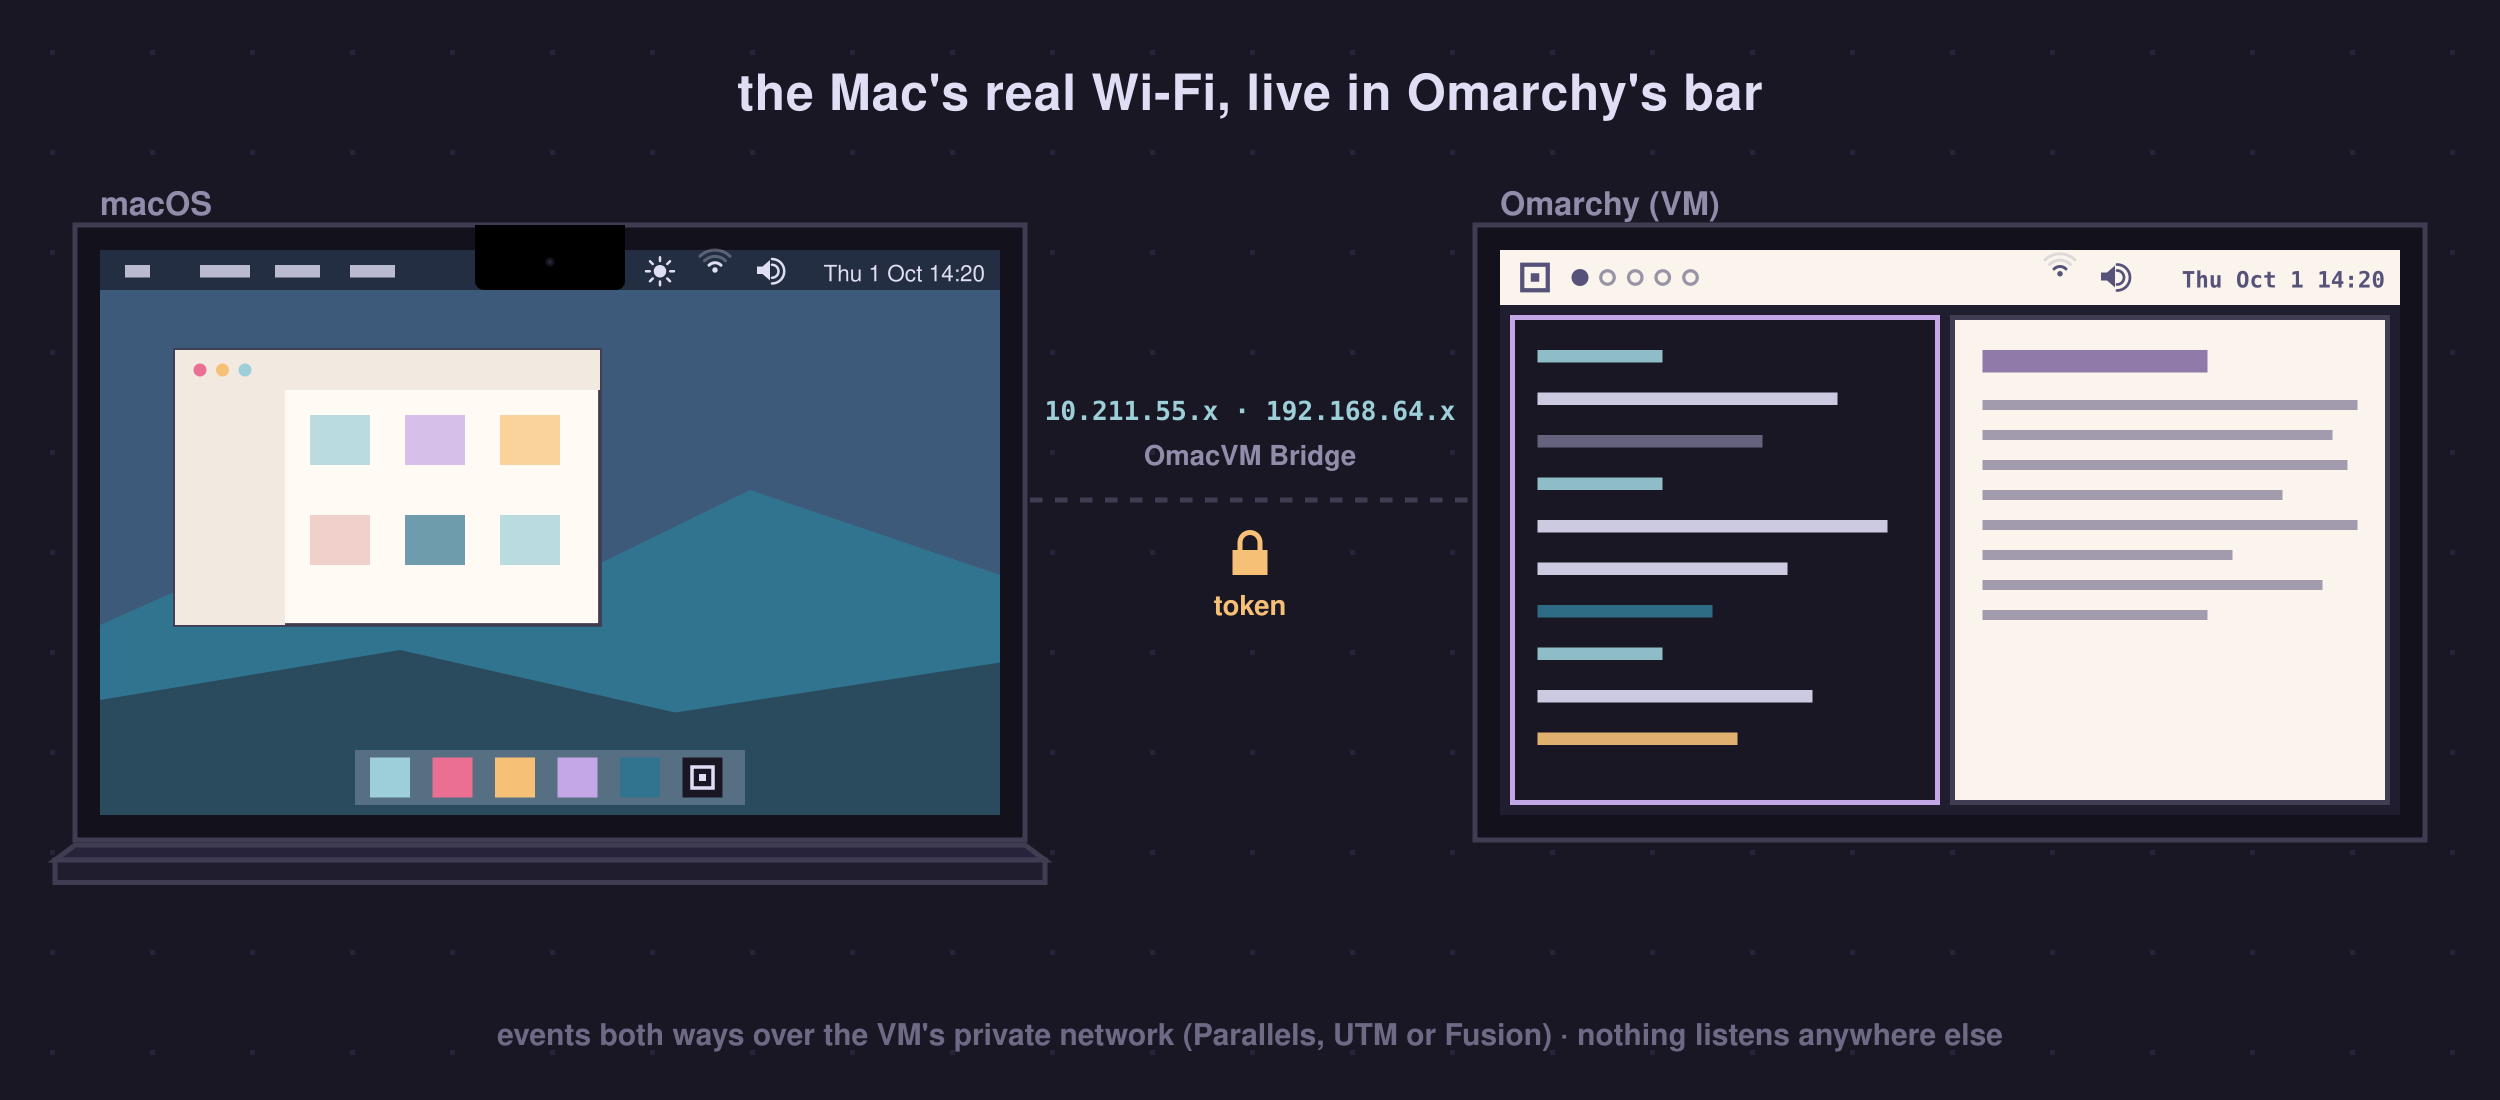
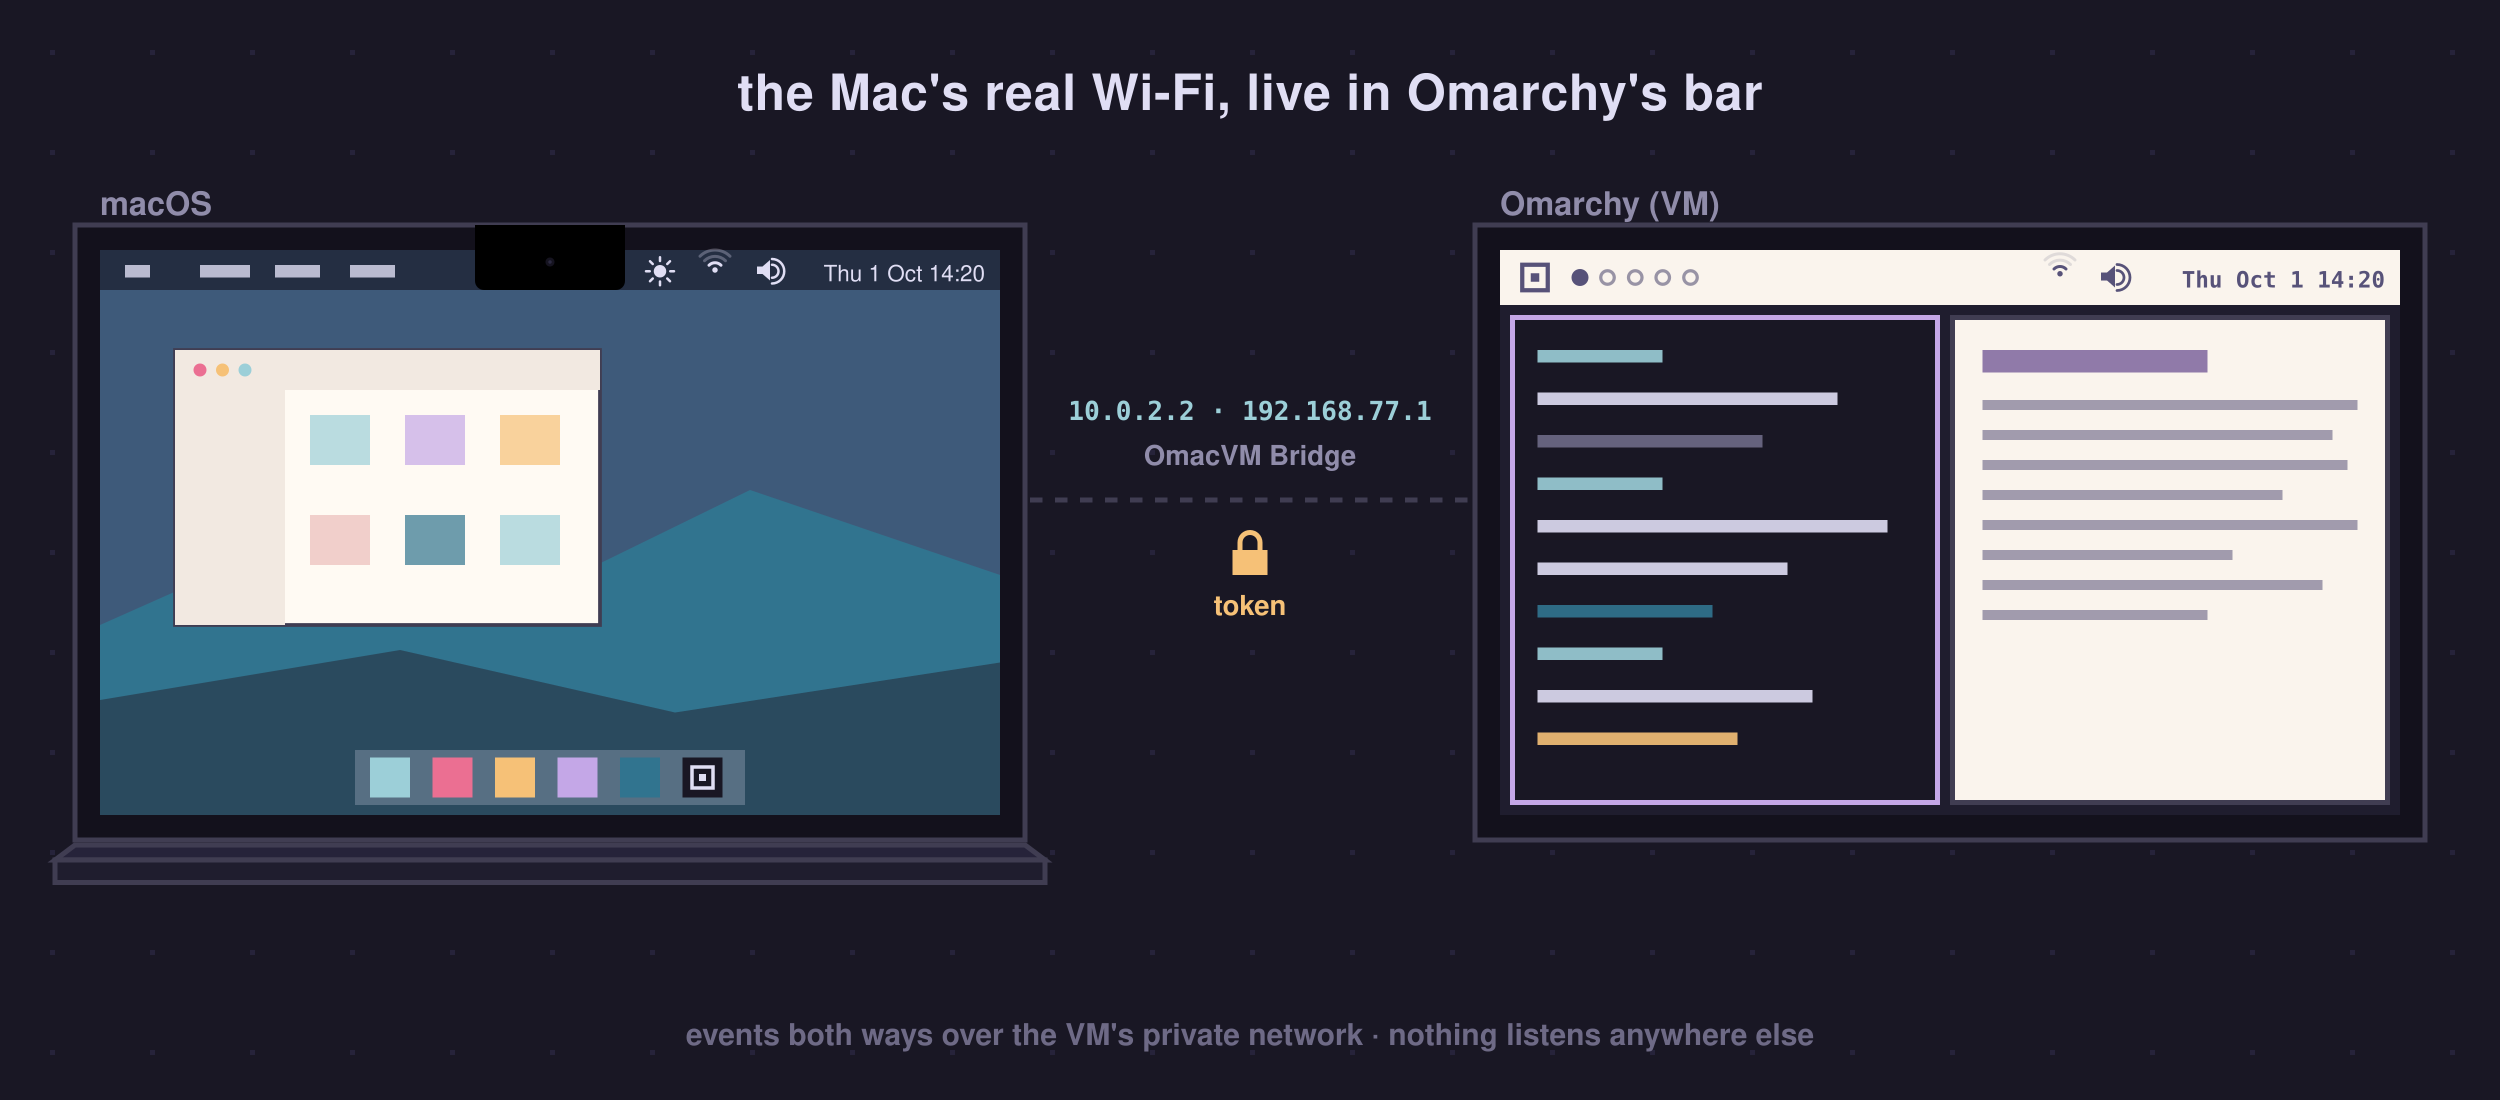
<svg xmlns="http://www.w3.org/2000/svg" viewBox="0 0 1000 440" width="1000" height="440" role="img" aria-labelledby="t d">
  <defs>
    <pattern id="dots" width="40" height="40" patternUnits="userSpaceOnUse">
      <rect x="20" y="20" width="2" height="2" fill="#26233a" />
    </pattern>
  </defs>
  <rect width="1000" height="440" fill="#191724" />
  <rect width="1000" height="440" fill="url(#dots)" />
  <g opacity="1">
    <animate attributeName="opacity" dur="15s" repeatCount="indefinite" keyTimes="0;0.307;0.327;1" values="1;1;0;0" />
    <text x="500" y="44" font-family="-apple-system, BlinkMacSystemFont, 'Segoe UI', Helvetica, Arial, sans-serif" font-size="20" font-weight="600" fill="#e0def4" text-anchor="middle" letter-spacing="0.3">the Mac's real Wi-Fi, live in Omarchy's bar</text>
  </g>
  <g opacity="0">
    <animate attributeName="opacity" dur="15s" repeatCount="indefinite" keyTimes="0;0.313;0.333;0.64;0.66;1" values="0;0;1;1;0;0" />
    <text x="500" y="44" font-family="-apple-system, BlinkMacSystemFont, 'Segoe UI', Helvetica, Arial, sans-serif" font-size="20" font-weight="600" fill="#e0def4" text-anchor="middle" letter-spacing="0.3">AirPods connect, Omarchy's audio follows</text>
  </g>
  <g opacity="0">
    <animate attributeName="opacity" dur="15s" repeatCount="indefinite" keyTimes="0;0.647;0.667;0.973;0.993;1" values="0;0;1;1;0;0" />
    <text x="500" y="44" font-family="-apple-system, BlinkMacSystemFont, 'Segoe UI', Helvetica, Arial, sans-serif" font-size="20" font-weight="600" fill="#e0def4" text-anchor="middle" letter-spacing="0.3">Omarchy's nightlight switches the Mac's Night Shift</text>
  </g>
  <text x="40" y="86" font-family="-apple-system, BlinkMacSystemFont, 'Segoe UI', Helvetica, Arial, sans-serif" font-size="13" font-weight="600" fill="#908caa" text-anchor="start">macOS</text>
  <rect x="30" y="90" width="380" height="246" fill="#13111c" stroke="#403d52" stroke-width="2" />
  <polygon points="30,338 410,338 418,344 22,344" fill="#26233a" stroke="#403d52" stroke-width="2" />
  <rect x="22" y="344" width="396" height="9" fill="#1f1d2e" stroke="#403d52" stroke-width="2" />
  <rect x="40" y="100" width="360" height="226" fill="#3e5a7a" />
  <polygon points="40,250 130,210 210,240 300,196 400,230 400,326 40,326" fill="#31748f" />
  <polygon points="40,280 160,260 270,285 400,265 400,326 40,326" fill="#2a4a5e" />
  <rect x="70" y="140" width="170" height="110" fill="#fffaf3" stroke="#403d52" stroke-width="1.5" />
  <rect x="70" y="140" width="170" height="16" fill="#f2e9e1" />
  <circle cx="80" cy="148" r="2.6" fill="#eb6f92" />
  <circle cx="89" cy="148" r="2.6" fill="#f6c177" />
  <circle cx="98" cy="148" r="2.6" fill="#9ccfd8" />
  <rect x="70" y="156" width="44" height="94" fill="#f2e9e1" />
  <rect x="124" y="166" width="24" height="20" fill="#9ccfd8" opacity="0.7" />
  <rect x="162" y="166" width="24" height="20" fill="#c4a7e7" opacity="0.7" />
  <rect x="200" y="166" width="24" height="20" fill="#f6c177" opacity="0.7" />
  <rect x="124" y="206" width="24" height="20" fill="#ebbcba" opacity="0.7" />
  <rect x="162" y="206" width="24" height="20" fill="#31748f" opacity="0.7" />
  <rect x="200" y="206" width="24" height="20" fill="#9ccfd8" opacity="0.7" />
  <rect x="142.0" y="300" width="156" height="22" fill="#e0def4" opacity="0.25" />
  <rect x="148.0" y="303" width="16" height="16" fill="#9ccfd8" />
  <rect x="173.0" y="303" width="16" height="16" fill="#eb6f92" />
  <rect x="198.0" y="303" width="16" height="16" fill="#f6c177" />
  <rect x="223.0" y="303" width="16" height="16" fill="#c4a7e7" />
  <rect x="248.0" y="303" width="16" height="16" fill="#31748f" />
  <rect x="273.0" y="303" width="16" height="16" fill="#191724" />
  <rect x="276.8" y="306.8" width="8.4" height="8.4" fill="none" stroke="#e0def4" stroke-width="1.4" />
  <rect x="279.6" y="309.6" width="2.8" height="2.8" fill="#e0def4" />
  <rect x="40" y="100" width="360" height="16" fill="#13111c" opacity="0.6" />
  <rect x="50" y="106" width="10" height="5" fill="#e0def4" opacity="0.8" />
  <rect x="80" y="106" width="20" height="5" fill="#e0def4" opacity="0.8" />
  <rect x="110" y="106" width="18" height="5" fill="#e0def4" opacity="0.8" />
  <rect x="140" y="106" width="18" height="5" fill="#e0def4" opacity="0.8" />
  <circle cx="264" cy="108.5" r="2.5" fill="#e0def4" />
  <path d="M268.1 108.5L269.6 108.5M266.9 111.4L268.0 112.5M264.0 112.6L264.0 114.1M261.1 111.4L260.0 112.5M259.9 108.5L258.4 108.5M261.1 105.6L260.0 104.5M264.0 104.4L264.0 102.9M266.9 105.6L268.0 104.5" stroke="#e0def4" stroke-width="1.0" stroke-linecap="round" />
  <text x="394" y="112.5" font-family="-apple-system, BlinkMacSystemFont, 'Segoe UI', Helvetica, Arial, sans-serif" font-size="9" font-weight="500" fill="#e0def4" text-anchor="end">Thu 1 Oct 14:20</text>
  <g opacity="1">
    <animate attributeName="opacity" dur="15s" repeatCount="indefinite" keyTimes="0;0.067;0.068;0.979;0.98;1" values="1;1;0;0;1;1" />
    <circle cx="286" cy="108.0" r="1.1" fill="#e0def4" />
    <path d="M283.6 106.1A3.36 3.36 0 0 1 288.4 106.1" fill="none" stroke="#e0def4" stroke-width="1.2" stroke-linecap="round" />
    <path d="M281.8 104.3A5.92 5.92 0 0 1 290.2 104.3" fill="none" stroke="#e0def4" stroke-width="1.2" stroke-linecap="round" opacity="0.3" />
    <path d="M280.0 102.5A8.48 8.48 0 0 1 292.0 102.5" fill="none" stroke="#e0def4" stroke-width="1.2" stroke-linecap="round" opacity="0.3" />
  </g>
  <g opacity="0">
    <animate attributeName="opacity" dur="15s" repeatCount="indefinite" keyTimes="0;0.065;0.067;0.16;0.161;1" values="0;0;1;1;0;0" />
    <circle cx="286" cy="108.0" r="1.1" fill="#e0def4" />
    <path d="M283.6 106.1A3.36 3.36 0 0 1 288.4 106.1" fill="none" stroke="#e0def4" stroke-width="1.2" stroke-linecap="round" />
    <path d="M281.8 104.3A5.92 5.92 0 0 1 290.2 104.3" fill="none" stroke="#e0def4" stroke-width="1.2" stroke-linecap="round" />
    <path d="M280.0 102.5A8.48 8.48 0 0 1 292.0 102.5" fill="none" stroke="#e0def4" stroke-width="1.2" stroke-linecap="round" opacity="0.3" />
  </g>
  <g opacity="0">
    <animate attributeName="opacity" dur="15s" repeatCount="indefinite" keyTimes="0;0.159;0.16;0.98;0.981;1" values="0;0;1;1;0;0" />
    <circle cx="286" cy="108.0" r="1.1" fill="#e0def4" />
    <path d="M283.6 106.1A3.36 3.36 0 0 1 288.4 106.1" fill="none" stroke="#e0def4" stroke-width="1.2" stroke-linecap="round" />
    <path d="M281.8 104.3A5.92 5.92 0 0 1 290.2 104.3" fill="none" stroke="#e0def4" stroke-width="1.2" stroke-linecap="round" />
    <path d="M280.0 102.5A8.48 8.48 0 0 1 292.0 102.5" fill="none" stroke="#e0def4" stroke-width="1.2" stroke-linecap="round" />
  </g>
  <g opacity="1">
    <animate attributeName="opacity" dur="15s" repeatCount="indefinite" keyTimes="0;0.38;0.383;0.977;0.98;1" values="1;1;0;0;1;1" />
    <path d="M302.8 106.6h2.2l3.0 -2.6v8.2l-3.0 -2.6h-2.2z" fill="#e0def4" />
    <path d="M308.8 105.9a2.6 2.6 0 0 1 0 5.2" fill="none" stroke="#e0def4" stroke-width="1.0" stroke-linecap="round" />
    <path d="M308.8 103.6a4.9 4.9 0 0 1 0 9.8" fill="none" stroke="#e0def4" stroke-width="1.0" stroke-linecap="round" />
  </g>
  <g opacity="0">
    <animate attributeName="opacity" dur="15s" repeatCount="indefinite" keyTimes="0;0.377;0.38;0.98;0.983;1" values="0;0;1;1;0;0" />
    <circle cx="305.1" cy="105.8" r="2.3" fill="#e0def4" />
    <rect x="306.2" y="105.8" width="1.4" height="6.8" fill="#e0def4" />
    <circle cx="310.9" cy="105.8" r="2.3" fill="#e0def4" />
    <rect x="308.4" y="105.8" width="1.4" height="6.8" fill="#e0def4" />
  </g>
  <rect x="40" y="100" width="360" height="226" fill="#f6a04d" opacity="0">
    <animate attributeName="opacity" dur="15s" repeatCount="indefinite" keyTimes="0;0.753;0.8;0.947;0.98;1" values="0;0;0.3;0.3;0;0" />
  </rect>
  <path d="M190.0 90H250.0V112.4a3.6 3.6 0 0 1 -3.6 3.6H193.6a3.6 3.6 0 0 1 -3.6 -3.6z" fill="#000" />
  <circle cx="220.0" cy="104.8" r="1.8" fill="#15131f" />
  <circle cx="220.0" cy="104.8" r="0.7" fill="#2b2940" />
  <g opacity="0">
    <animate attributeName="opacity" dur="15s" repeatCount="indefinite" keyTimes="0;0.69;0.707;0.96;0.977;1" values="0;0;1;1;0;0" />
    <rect x="236" y="122" width="158" height="92" fill="#fffaf3" stroke="#403d52" stroke-width="1.5" />
    <text x="246" y="140" font-family="-apple-system, BlinkMacSystemFont, 'Segoe UI', Helvetica, Arial, sans-serif" font-size="11" font-weight="700" fill="#575279" text-anchor="start">Display</text>
    <rect x="246" y="148" width="138" height="8" fill="#dfdad9" />
    <rect x="246" y="148" width="96" height="8" fill="#575279" />
    <rect x="246" y="166" width="66" height="38" fill="#f2e9e1" />
    <rect x="246" y="166" width="66" height="38" fill="#f6c177" opacity="0">
      <animate attributeName="opacity" dur="15s" repeatCount="indefinite" keyTimes="0;0.747;0.76;0.947;0.967;1" values="0;0;1;1;0;0" />
    </rect>
    <circle cx="279" cy="180" r="2.3" fill="#575279" />
    <path d="M282.9 180.0L284.2 180.0M281.7 182.7L282.7 183.7M279.0 183.8L279.0 185.2M276.3 182.7L275.3 183.7M275.1 180.0L273.8 180.0M276.3 177.3L275.3 176.3M279.0 176.2L279.0 174.8M281.7 177.3L282.7 176.3" stroke="#575279" stroke-width="1.0" stroke-linecap="round" />
    <text x="279" y="198" font-family="-apple-system, BlinkMacSystemFont, 'Segoe UI', Helvetica, Arial, sans-serif" font-size="9" font-weight="600" fill="#575279" text-anchor="middle">Night Shift</text>
    <rect x="318" y="166" width="66" height="38" fill="#f2e9e1" />
    <circle cx="351" cy="180" r="5" fill="none" stroke="#575279" stroke-width="1.5" />
    <text x="351" y="198" font-family="-apple-system, BlinkMacSystemFont, 'Segoe UI', Helvetica, Arial, sans-serif" font-size="9" font-weight="600" fill="#575279" text-anchor="middle">True Tone</text>
  </g>
  <g opacity="0">
    <animate attributeName="opacity" dur="15s" repeatCount="indefinite" keyTimes="0;0.333;0.353;0.64;0.66;1" values="0;0;1;1;0;0" />
    <g>
      <animateTransform attributeName="transform" type="translate" dur="15s" repeatCount="indefinite" keyTimes="0;0.333;0.367;1" values="0 14;0 14;0 0;0 0" calcMode="spline" keySplines="0.42 0 0.58 1;0.42 0 0.58 1;0.42 0 0.58 1" />
      <circle cx="433.0" cy="283.4" r="5.7" fill="#e0def4" />
      <rect x="435.6" y="283.4" width="3.5" height="16.5" fill="#e0def4" />
      <circle cx="447.0" cy="283.4" r="5.7" fill="#e0def4" />
      <rect x="440.9" y="283.4" width="3.5" height="16.5" fill="#e0def4" />
      <text x="440" y="322" font-family="-apple-system, BlinkMacSystemFont, 'Segoe UI', Helvetica, Arial, sans-serif" font-size="12" font-weight="600" fill="#e0def4" text-anchor="middle">AirPods</text>
    </g>
  </g>
  <path d="M412 200H588" stroke="#403d52" stroke-width="2" stroke-dasharray="5 5" />
-   <text x="500" y="168" font-family="ui-monospace, 'SF Mono', Menlo, monospace" font-size="10.5" font-weight="600" fill="#9ccfd8" text-anchor="middle">10.211.55.x · 192.168.64.x</text>
+   <text x="500" y="168" font-family="ui-monospace, 'SF Mono', Menlo, monospace" font-size="10.5" font-weight="600" fill="#9ccfd8" text-anchor="middle">10.0.2.2 · 192.168.77.1</text>
  <text x="500" y="186" font-family="-apple-system, BlinkMacSystemFont, 'Segoe UI', Helvetica, Arial, sans-serif" font-size="11" font-weight="600" fill="#908caa" text-anchor="middle">OmacVM Bridge</text>
  <g transform="translate(493 214)">
    <rect x="0" y="6" width="14" height="10" fill="#f6c177" />
    <path d="M3 6v-3a4 4 0 0 1 8 0v3" fill="none" stroke="#f6c177" stroke-width="2" />
  </g>
  <text x="500" y="246" font-family="-apple-system, BlinkMacSystemFont, 'Segoe UI', Helvetica, Arial, sans-serif" font-size="11" font-weight="600" fill="#f6c177" text-anchor="middle">token</text>
  <rect x="410" y="197" width="7" height="7" fill="#9ccfd8" opacity="0">
    <animate attributeName="x" dur="15s" repeatCount="indefinite" keyTimes="0;0.07;0.103;1" values="410;410;584;584" />
    <animate attributeName="opacity" dur="15s" repeatCount="indefinite" keyTimes="0;0.069;0.07;0.1;0.103;1" values="0;0;1;1;0;0" />
  </rect>
  <rect x="410" y="197" width="7" height="7" fill="#9ccfd8" opacity="0">
    <animate attributeName="x" dur="15s" repeatCount="indefinite" keyTimes="0;0.163;0.197;1" values="410;410;584;584" />
    <animate attributeName="opacity" dur="15s" repeatCount="indefinite" keyTimes="0;0.163;0.163;0.193;0.197;1" values="0;0;1;1;0;0" />
  </rect>
  <rect x="410" y="197" width="7" height="7" fill="#c4a7e7" opacity="0">
    <animate attributeName="x" dur="15s" repeatCount="indefinite" keyTimes="0;0.387;0.42;1" values="410;410;584;584" />
    <animate attributeName="opacity" dur="15s" repeatCount="indefinite" keyTimes="0;0.386;0.387;0.417;0.42;1" values="0;0;1;1;0;0" />
  </rect>
  <rect x="410" y="197" width="7" height="7" fill="#c4a7e7" opacity="0">
    <animate attributeName="x" dur="15s" repeatCount="indefinite" keyTimes="0;0.407;0.44;1" values="410;410;584;584" />
    <animate attributeName="opacity" dur="15s" repeatCount="indefinite" keyTimes="0;0.406;0.407;0.437;0.44;1" values="0;0;1;1;0;0" />
  </rect>
  <rect x="584" y="197" width="7" height="7" fill="#f6c177" opacity="0">
    <animate attributeName="x" dur="15s" repeatCount="indefinite" keyTimes="0;0.717;0.75;1" values="584;584;410;410" />
    <animate attributeName="opacity" dur="15s" repeatCount="indefinite" keyTimes="0;0.716;0.717;0.747;0.75;1" values="0;0;1;1;0;0" />
  </rect>
  <rect x="584" y="197" width="7" height="7" fill="#f6c177" opacity="0">
    <animate attributeName="x" dur="15s" repeatCount="indefinite" keyTimes="0;0.95;0.983;1" values="584;584;410;410" />
    <animate attributeName="opacity" dur="15s" repeatCount="indefinite" keyTimes="0;0.949;0.95;0.98;0.983;1" values="0;0;1;1;0;0" />
  </rect>
  <text x="600" y="86" font-family="-apple-system, BlinkMacSystemFont, 'Segoe UI', Helvetica, Arial, sans-serif" font-size="13" font-weight="600" fill="#908caa" text-anchor="start">Omarchy (VM)</text>
  <rect x="590" y="90" width="380" height="246" fill="#13111c" stroke="#403d52" stroke-width="2" />
  <rect x="600" y="100" width="360" height="226" fill="#1f1d2e" />
  <rect x="605" y="127" width="170" height="194" fill="#191724" stroke="#c4a7e7" stroke-width="2" />
  <rect x="615" y="140" width="50" height="5" fill="#9ccfd8" opacity="0.9" />
  <rect x="615" y="157" width="120" height="5" fill="#e0def4" opacity="0.9" />
  <rect x="615" y="174" width="90" height="5" fill="#6e6a86" opacity="0.9" />
  <rect x="615" y="191" width="50" height="5" fill="#9ccfd8" opacity="0.9" />
  <rect x="615" y="208" width="140" height="5" fill="#e0def4" opacity="0.9" />
  <rect x="615" y="225" width="100" height="5" fill="#e0def4" opacity="0.9" />
  <rect x="615" y="242" width="70" height="5" fill="#31748f" opacity="0.9" />
  <rect x="615" y="259" width="50" height="5" fill="#9ccfd8" opacity="0.9" />
  <rect x="615" y="276" width="110" height="5" fill="#e0def4" opacity="0.9" />
  <rect x="615" y="293" width="80" height="5" fill="#f6c177" opacity="0.9" />
  <rect x="781" y="127" width="174" height="194" fill="#faf4ed" stroke="#403d52" stroke-width="2" />
  <rect x="793" y="140" width="90" height="9" fill="#907aa9" />
  <rect x="793" y="160" width="150" height="4" fill="#575279" opacity="0.55" />
  <rect x="793" y="172" width="140" height="4" fill="#575279" opacity="0.55" />
  <rect x="793" y="184" width="146" height="4" fill="#575279" opacity="0.55" />
  <rect x="793" y="196" width="120" height="4" fill="#575279" opacity="0.55" />
  <rect x="793" y="208" width="150" height="4" fill="#575279" opacity="0.55" />
  <rect x="793" y="220" width="100" height="4" fill="#575279" opacity="0.55" />
  <rect x="793" y="232" width="136" height="4" fill="#575279" opacity="0.55" />
  <rect x="793" y="244" width="90" height="4" fill="#575279" opacity="0.55" />
  <rect x="600" y="100" width="360" height="22" fill="#faf4ed" />
  <rect x="608.9" y="105.9" width="10.2" height="10.2" fill="none" stroke="#575279" stroke-width="1.7" />
  <rect x="612.3" y="109.3" width="3.4" height="3.4" fill="#575279" />
  <circle cx="632.0" cy="111" r="3.4" fill="#575279" />
  <circle cx="643.0" cy="111" r="2.7" fill="none" stroke="#9893a5" stroke-width="1.3" />
  <circle cx="654.1" cy="111" r="2.7" fill="none" stroke="#9893a5" stroke-width="1.3" />
  <circle cx="665.1" cy="111" r="2.7" fill="none" stroke="#9893a5" stroke-width="1.3" />
  <circle cx="676.2" cy="111" r="2.7" fill="none" stroke="#9893a5" stroke-width="1.3" />
  <text x="954" y="115" font-family="ui-monospace, 'SF Mono', Menlo, monospace" font-size="9" font-weight="600" fill="#575279" text-anchor="end">Thu Oct 1 14:20</text>
  <g opacity="1">
    <animate attributeName="opacity" dur="15s" repeatCount="indefinite" keyTimes="0;0.103;0.105;0.979;0.98;1" values="1;1;0;0;1;1" />
    <circle cx="824" cy="109.5" r="1.1" fill="#575279" />
    <path d="M821.6 107.6A3.36 3.36 0 0 1 826.4 107.6" fill="none" stroke="#575279" stroke-width="1.2" stroke-linecap="round" />
    <path d="M819.8 105.8A5.92 5.92 0 0 1 828.2 105.8" fill="none" stroke="#dfdad9" stroke-width="1.2" stroke-linecap="round" />
    <path d="M818.0 104.0A8.48 8.48 0 0 1 830.0 104.0" fill="none" stroke="#dfdad9" stroke-width="1.2" stroke-linecap="round" />
  </g>
  <g opacity="0">
    <animate attributeName="opacity" dur="15s" repeatCount="indefinite" keyTimes="0;0.102;0.103;0.197;0.198;1" values="0;0;1;1;0;0" />
    <circle cx="824" cy="109.5" r="1.1" fill="#575279" />
    <path d="M821.6 107.6A3.36 3.36 0 0 1 826.4 107.6" fill="none" stroke="#575279" stroke-width="1.2" stroke-linecap="round" />
    <path d="M819.8 105.8A5.92 5.92 0 0 1 828.2 105.8" fill="none" stroke="#575279" stroke-width="1.2" stroke-linecap="round" />
    <path d="M818.0 104.0A8.48 8.48 0 0 1 830.0 104.0" fill="none" stroke="#dfdad9" stroke-width="1.2" stroke-linecap="round" />
  </g>
  <g opacity="0">
    <animate attributeName="opacity" dur="15s" repeatCount="indefinite" keyTimes="0;0.195;0.197;0.98;0.981;1" values="0;0;1;1;0;0" />
    <circle cx="824" cy="109.5" r="1.1" fill="#575279" />
    <path d="M821.6 107.6A3.36 3.36 0 0 1 826.4 107.6" fill="none" stroke="#575279" stroke-width="1.2" stroke-linecap="round" />
    <path d="M819.8 105.8A5.92 5.92 0 0 1 828.2 105.8" fill="none" stroke="#575279" stroke-width="1.2" stroke-linecap="round" />
    <path d="M818.0 104.0A8.48 8.48 0 0 1 830.0 104.0" fill="none" stroke="#575279" stroke-width="1.2" stroke-linecap="round" />
  </g>
  <g opacity="1">
    <animate attributeName="opacity" dur="15s" repeatCount="indefinite" keyTimes="0;0.423;0.427;0.977;0.98;1" values="1;1;0;0;1;1" />
    <path d="M840.4 109.0h2.4l3.2 -2.8v8.8l-3.2 -2.8h-2.4z" fill="#575279" />
    <path d="M846.8 108.2a2.8 2.8 0 0 1 0 5.6" fill="none" stroke="#575279" stroke-width="1.1" stroke-linecap="round" />
    <path d="M846.8 105.8a5.2 5.2 0 0 1 0 10.4" fill="none" stroke="#575279" stroke-width="1.1" stroke-linecap="round" />
  </g>
  <g opacity="0">
    <animate attributeName="opacity" dur="15s" repeatCount="indefinite" keyTimes="0;0.42;0.423;0.98;0.983;1" values="0;0;1;1;0;0" />
    <circle cx="843.1" cy="108.3" r="2.3" fill="#575279" />
    <rect x="844.2" y="108.3" width="1.4" height="6.8" fill="#575279" />
    <circle cx="848.9" cy="108.3" r="2.3" fill="#575279" />
    <rect x="846.4" y="108.3" width="1.4" height="6.8" fill="#575279" />
  </g>
  <g opacity="0">
    <animate attributeName="opacity" dur="15s" repeatCount="indefinite" keyTimes="0;0.697;0.703;0.953;0.96;1" values="0;0;1;1;0;0" />
    <path d="M803.2 106.6a4.4 4.4 0 1 0 4.2 5.5a4.0 4.0 0 0 1 -4.2 -5.5z" fill="#575279" />
  </g>
  <g opacity="0">
    <animate attributeName="opacity" dur="15s" repeatCount="indefinite" keyTimes="0;0.023;0.04;0.293;0.31;1" values="0;0;1;1;0;0" />
    <rect x="768" y="126" width="186" height="50" fill="#faf4ed" stroke="#907aa9" stroke-width="2" />
    <text x="778" y="144" font-family="-apple-system, BlinkMacSystemFont, 'Segoe UI', Helvetica, Arial, sans-serif" font-size="11" font-weight="700" fill="#575279" text-anchor="start">Home-5G</text>
    <text x="944" y="144" font-family="-apple-system, BlinkMacSystemFont, 'Segoe UI', Helvetica, Arial, sans-serif" font-size="9.5" font-weight="600" fill="#9893a5" text-anchor="end">the Mac's Wi-Fi</text>
    <text x="778" y="164" font-family="-apple-system, BlinkMacSystemFont, 'Segoe UI', Helvetica, Arial, sans-serif" font-size="9.5" font-weight="600" fill="#286983" text-anchor="start">5GHz · WPA2</text>
    <g opacity="0">
      <animate attributeName="opacity" dur="15s" repeatCount="indefinite" keyTimes="0;0.039;0.04;0.103;0.105;1" values="0;0;1;1;0;0" />
      <circle cx="934" cy="159.3" r="1.0" fill="#575279" />
      <path d="M931.8 157.5A3.15 3.15 0 0 1 936.2 157.5" fill="none" stroke="#575279" stroke-width="1.1" stroke-linecap="round" />
      <path d="M930.1 155.8A5.55 5.55 0 0 1 937.9 155.8" fill="none" stroke="#dfdad9" stroke-width="1.1" stroke-linecap="round" />
      <path d="M928.4 154.1A7.95 7.95 0 0 1 939.6 154.1" fill="none" stroke="#dfdad9" stroke-width="1.1" stroke-linecap="round" />
    </g>
    <g opacity="0">
      <animate attributeName="opacity" dur="15s" repeatCount="indefinite" keyTimes="0;0.102;0.103;0.197;0.198;1" values="0;0;1;1;0;0" />
      <circle cx="934" cy="159.3" r="1.0" fill="#575279" />
      <path d="M931.8 157.5A3.15 3.15 0 0 1 936.2 157.5" fill="none" stroke="#575279" stroke-width="1.1" stroke-linecap="round" />
      <path d="M930.1 155.8A5.55 5.55 0 0 1 937.9 155.8" fill="none" stroke="#575279" stroke-width="1.1" stroke-linecap="round" />
      <path d="M928.4 154.1A7.95 7.95 0 0 1 939.6 154.1" fill="none" stroke="#dfdad9" stroke-width="1.1" stroke-linecap="round" />
    </g>
    <g opacity="0">
      <animate attributeName="opacity" dur="15s" repeatCount="indefinite" keyTimes="0;0.195;0.197;0.293;0.295;1" values="0;0;1;1;0;0" />
      <circle cx="934" cy="159.3" r="1.0" fill="#575279" />
      <path d="M931.8 157.5A3.15 3.15 0 0 1 936.2 157.5" fill="none" stroke="#575279" stroke-width="1.1" stroke-linecap="round" />
      <path d="M930.1 155.8A5.55 5.55 0 0 1 937.9 155.8" fill="none" stroke="#575279" stroke-width="1.1" stroke-linecap="round" />
      <path d="M928.4 154.1A7.95 7.95 0 0 1 939.6 154.1" fill="none" stroke="#575279" stroke-width="1.1" stroke-linecap="round" />
    </g>
  </g>
  <g opacity="0">
    <animate attributeName="opacity" dur="15s" repeatCount="indefinite" keyTimes="0;0.377;0.393;0.64;0.657;1" values="0;0;1;1;0;0" />
    <rect x="750" y="126" width="204" height="86" fill="#faf4ed" stroke="#907aa9" stroke-width="2" />
    <text x="760" y="144" font-family="-apple-system, BlinkMacSystemFont, 'Segoe UI', Helvetica, Arial, sans-serif" font-size="11" font-weight="700" fill="#575279" text-anchor="start">Output</text>
    <text x="944" y="144" font-family="-apple-system, BlinkMacSystemFont, 'Segoe UI', Helvetica, Arial, sans-serif" font-size="9.5" font-weight="600" fill="#9893a5" text-anchor="end">the Mac's audio</text>
    <rect x="755" y="152" width="194" height="22" fill="#f2e9e1">
      <animate attributeName="y" dur="15s" repeatCount="indefinite" keyTimes="0;0.437;0.453;1" values="152;152;178;178" calcMode="spline" keySplines="0.42 0 0.58 1;0.42 0 0.58 1;0.42 0 0.58 1" />
    </rect>
    <path d="M764.5 161.4h2.0l2.6 -2.3v7.2l-2.6 -2.3h-2.0z" fill="#575279" />
    <path d="M769.6 160.7a2.3 2.3 0 0 1 0 4.5" fill="none" stroke="#575279" stroke-width="0.9" stroke-linecap="round" />
    <path d="M769.6 158.8a4.2 4.2 0 0 1 0 8.5" fill="none" stroke="#575279" stroke-width="0.9" stroke-linecap="round" />
    <text x="782" y="167" font-family="-apple-system, BlinkMacSystemFont, 'Segoe UI', Helvetica, Arial, sans-serif" font-size="10" font-weight="600" fill="#575279" text-anchor="start">MacBook Pro Speakers</text>
    <g opacity="0">
      <animate attributeName="opacity" dur="15s" repeatCount="indefinite" keyTimes="0;0.41;0.423;0.64;0.653;1" values="0;0;1;1;0;0" />
      <circle cx="766.4" cy="186.6" r="2.1" fill="#575279" />
      <rect x="767.4" y="186.6" width="1.3" height="6.0" fill="#575279" />
      <circle cx="771.6" cy="186.6" r="2.1" fill="#575279" />
      <rect x="769.3" y="186.6" width="1.3" height="6.0" fill="#575279" />
      <text x="782" y="193" font-family="-apple-system, BlinkMacSystemFont, 'Segoe UI', Helvetica, Arial, sans-serif" font-size="10" font-weight="700" fill="#575279" text-anchor="start">AirPods</text>
    </g>
  </g>
  <g opacity="0">
    <animate attributeName="opacity" dur="15s" repeatCount="indefinite" keyTimes="0;0.657;0.673;0.96;0.977;1" values="0;0;1;1;0;0" />
    <g>
      <animateTransform attributeName="transform" type="translate" dur="15s" repeatCount="indefinite" keyTimes="0;0.69;0.695;0.703;1" values="0 0;0 0;0 3;0 0;0 0" />
      <rect x="750" y="350" width="58" height="26" fill="#1f1d2e" stroke="#403d52" stroke-width="2" />
      <text x="779.0" y="367" font-family="-apple-system, BlinkMacSystemFont, 'Segoe UI', Helvetica, Arial, sans-serif" font-size="11" font-weight="600" fill="#e0def4" text-anchor="middle">Super</text>
      <text x="816" y="367" font-family="-apple-system, BlinkMacSystemFont, 'Segoe UI', Helvetica, Arial, sans-serif" font-size="12" font-weight="600" fill="#908caa" text-anchor="middle">+</text>
      <rect x="824" y="350" width="50" height="26" fill="#1f1d2e" stroke="#403d52" stroke-width="2" />
      <text x="849.0" y="367" font-family="-apple-system, BlinkMacSystemFont, 'Segoe UI', Helvetica, Arial, sans-serif" font-size="11" font-weight="600" fill="#e0def4" text-anchor="middle">Ctrl</text>
      <text x="882" y="367" font-family="-apple-system, BlinkMacSystemFont, 'Segoe UI', Helvetica, Arial, sans-serif" font-size="12" font-weight="600" fill="#908caa" text-anchor="middle">+</text>
      <rect x="890" y="350" width="30" height="26" fill="#1f1d2e" stroke="#403d52" stroke-width="2" />
      <text x="905.0" y="367" font-family="-apple-system, BlinkMacSystemFont, 'Segoe UI', Helvetica, Arial, sans-serif" font-size="11" font-weight="600" fill="#e0def4" text-anchor="middle">N</text>
    </g>
  </g>
-   <text x="500" y="418" font-family="-apple-system, BlinkMacSystemFont, 'Segoe UI', Helvetica, Arial, sans-serif" font-size="12" font-weight="600" fill="#6e6a86" text-anchor="middle">events both ways over the VM's private network (Parallels, UTM or Fusion) · nothing listens anywhere else</text>
+   <text x="500" y="418" font-family="-apple-system, BlinkMacSystemFont, 'Segoe UI', Helvetica, Arial, sans-serif" font-size="12" font-weight="600" fill="#6e6a86" text-anchor="middle">events both ways over the VM's private network · nothing listens anywhere else</text>
</svg>
